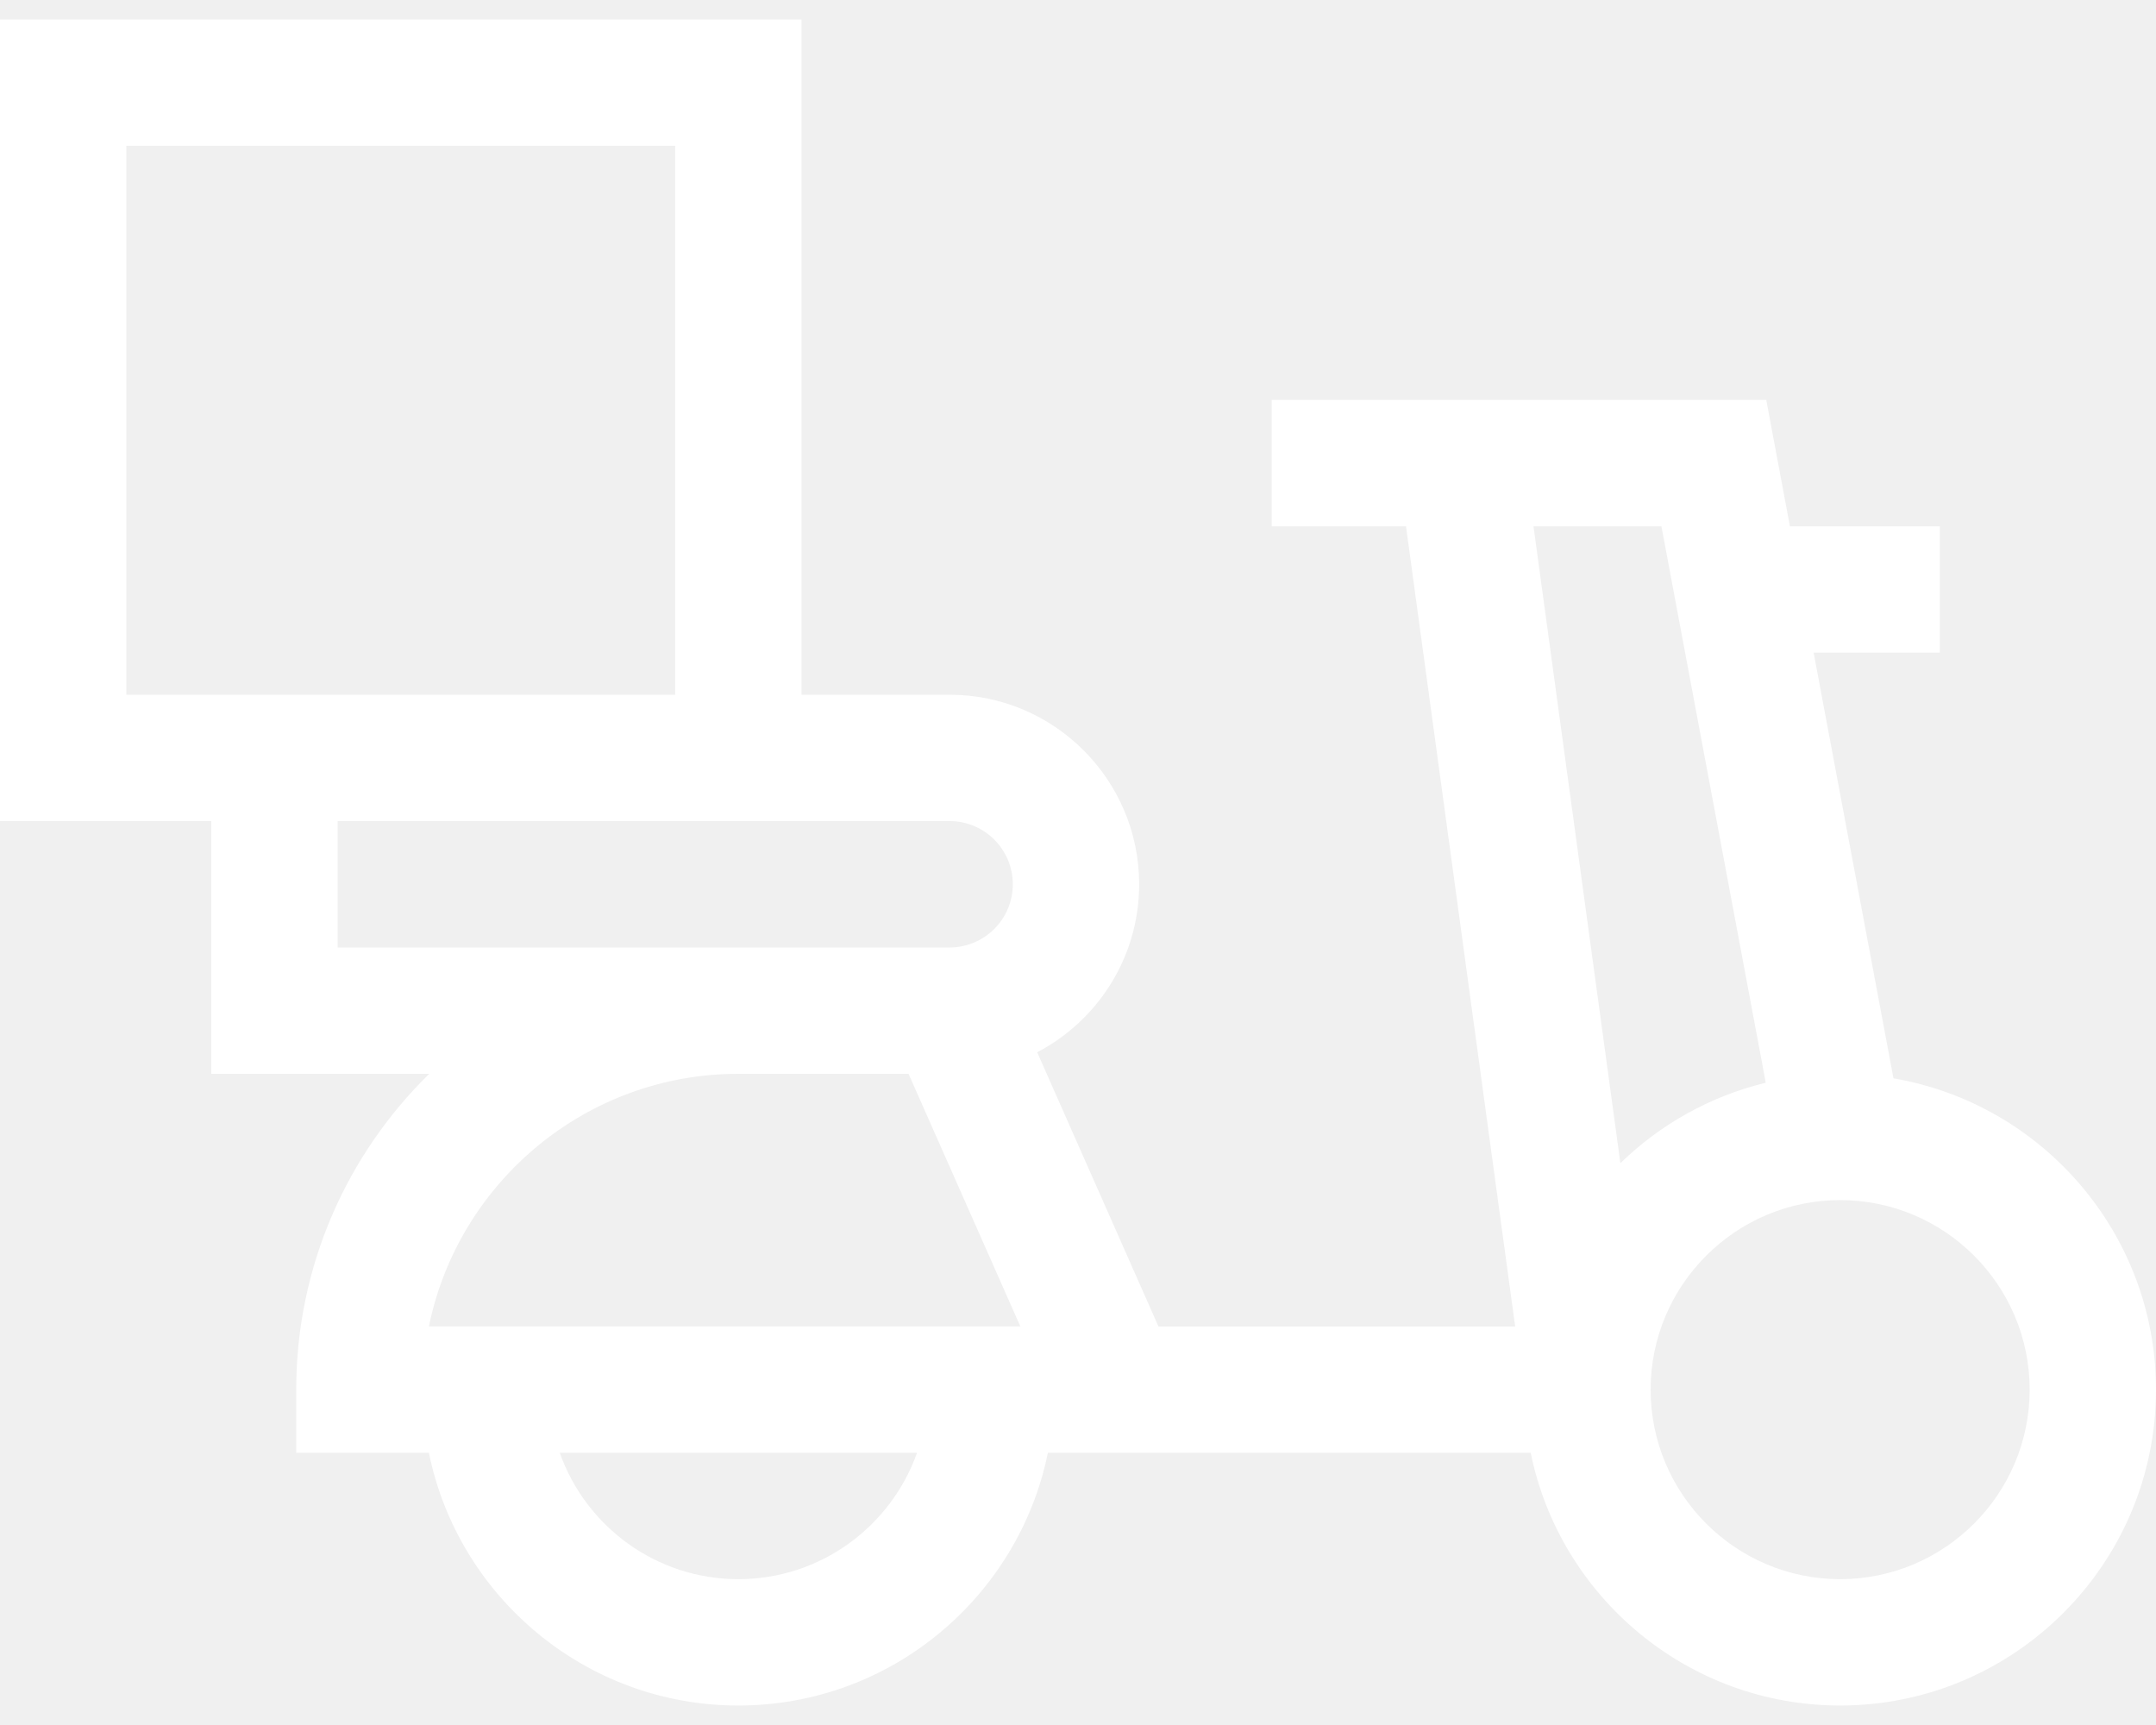
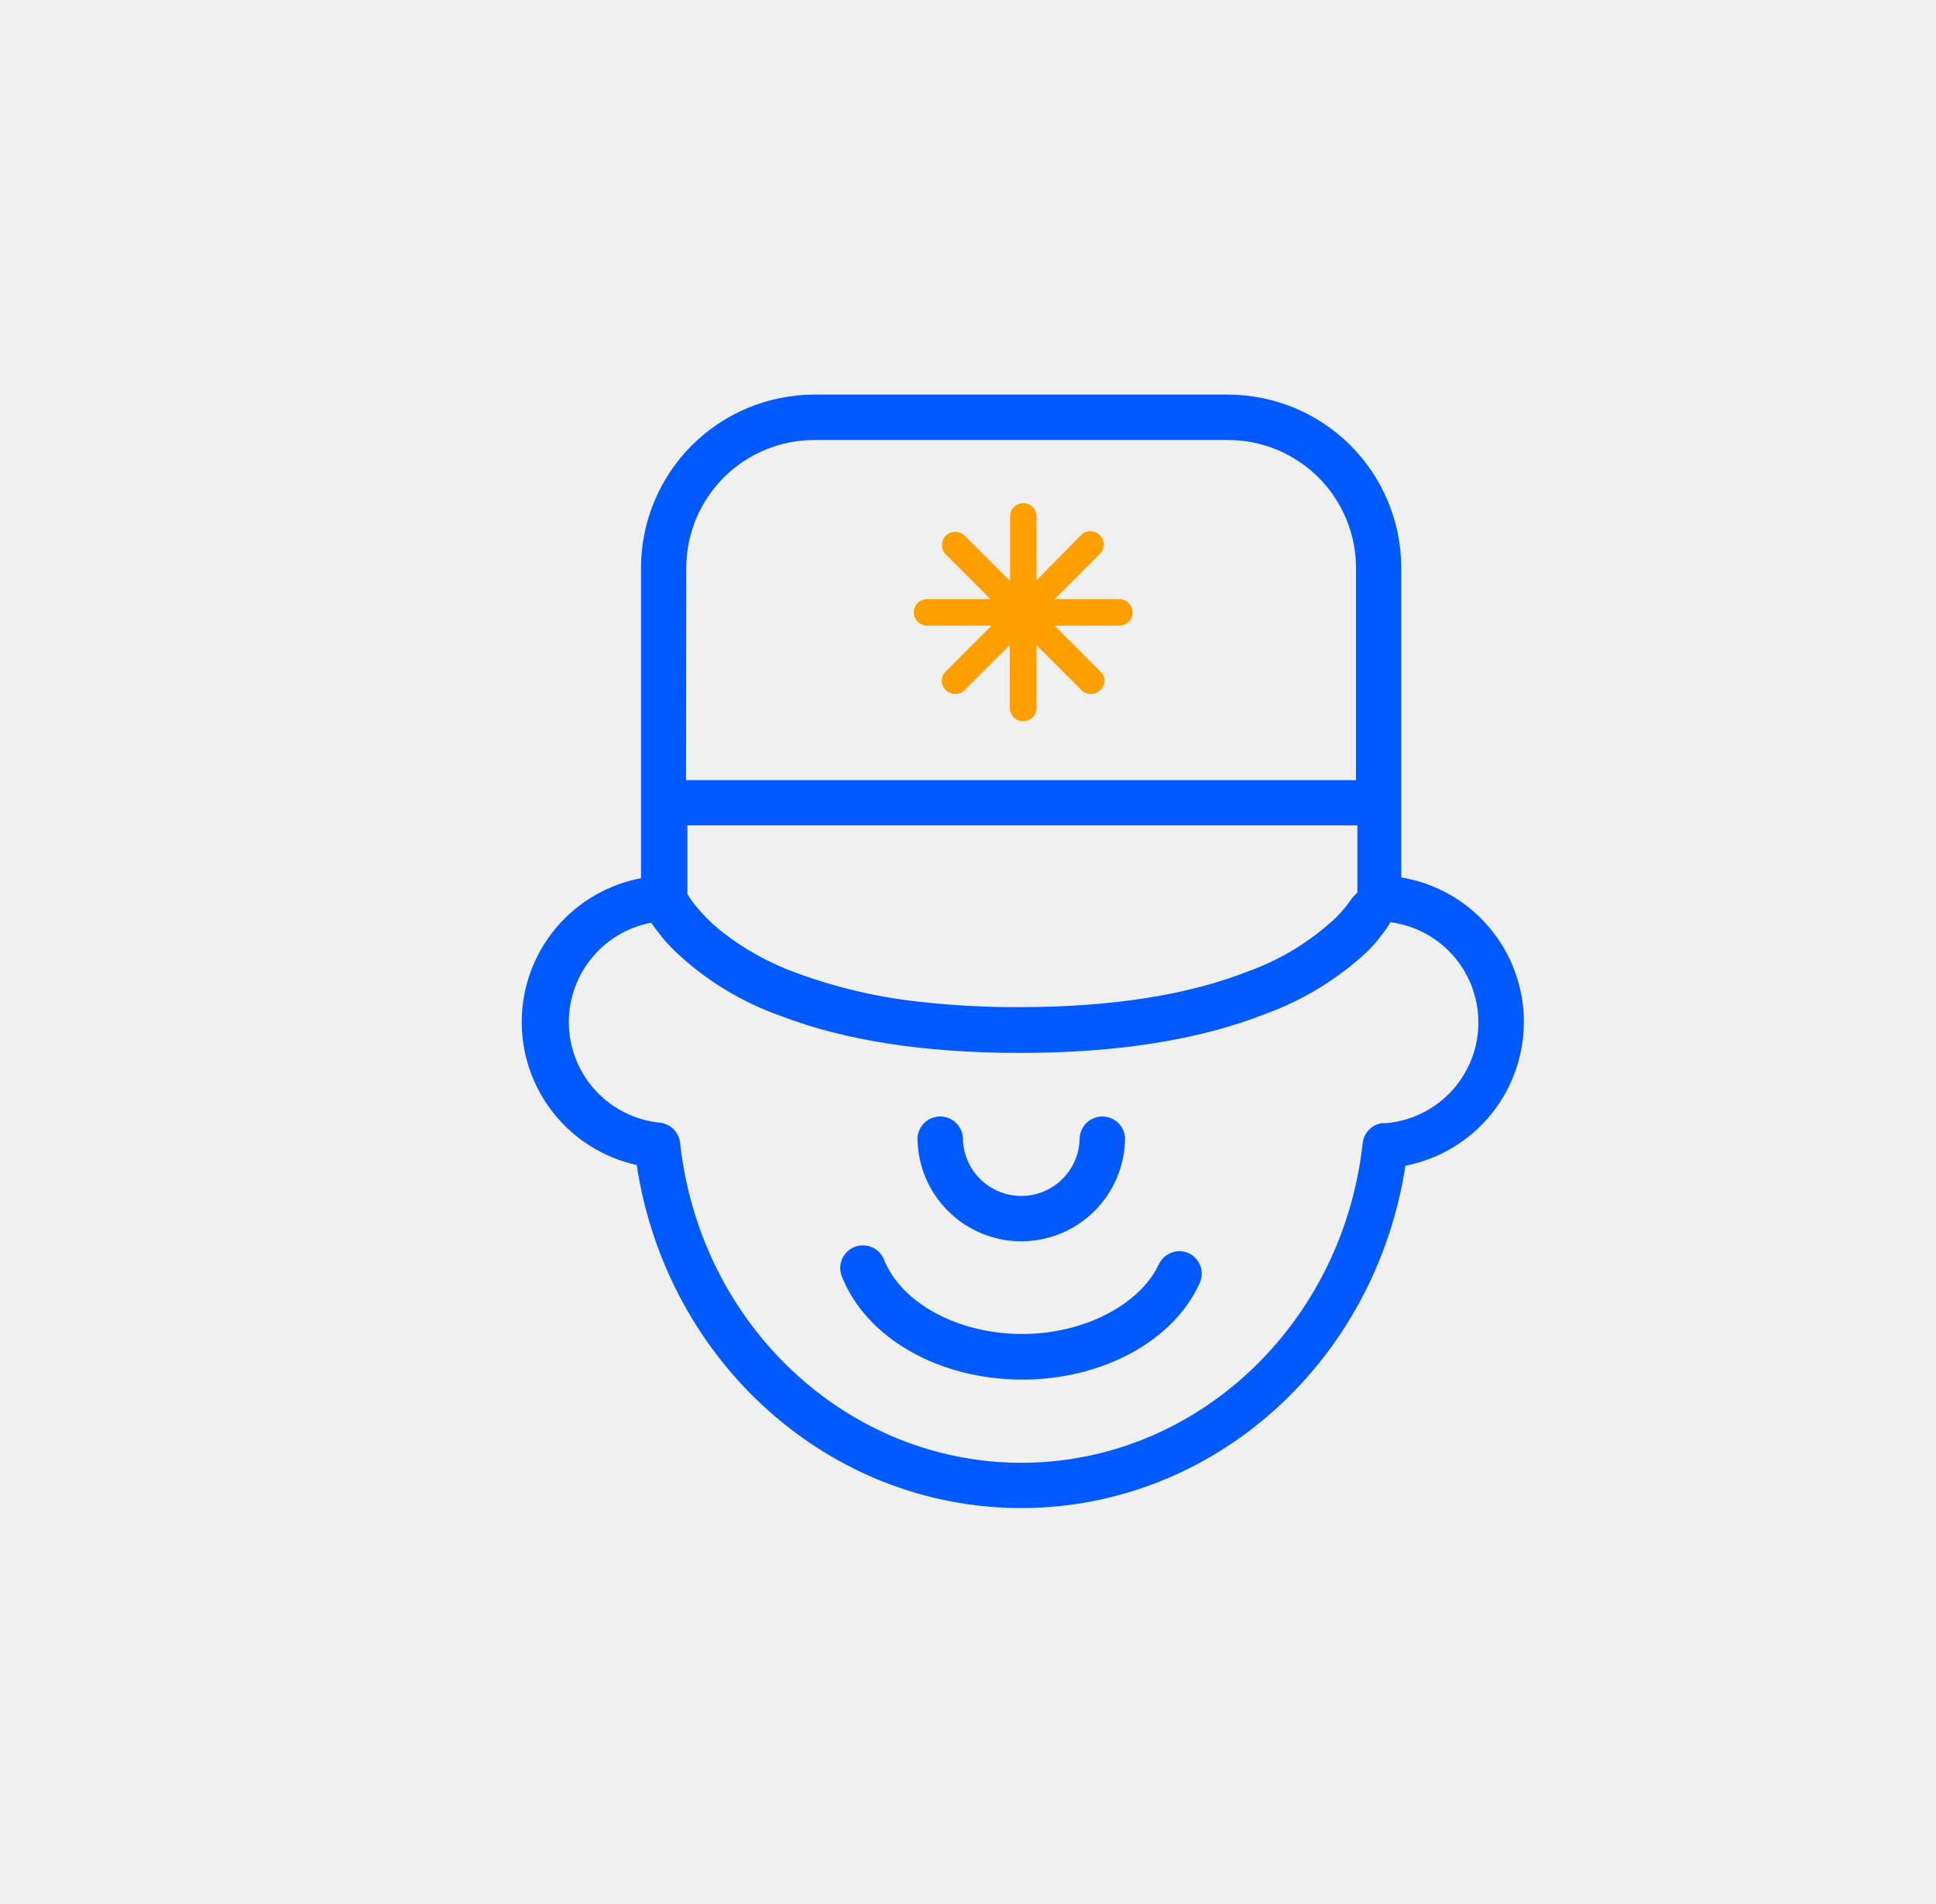
- <svg xmlns="http://www.w3.org/2000/svg" width="30" height="24" viewBox="0 0 30 24" fill="white">
-   <path d="M26.347 15.003L25.236 9.08H26.992V7.322H24.906L24.577 5.564H17.695V7.322H19.564L21.083 18.456H16.12L14.432 14.64C15.274 14.2 15.851 13.318 15.851 12.303C15.851 10.849 14.668 9.666 13.214 9.666H11.153V0.271H0V11.424H2.94V14.94H5.973C4.832 16.057 4.122 17.614 4.122 19.334V20.213H5.968C6.376 22.217 8.152 23.729 10.274 23.729C12.397 23.729 14.172 22.217 14.581 20.213H21.299C21.707 22.217 23.483 23.729 25.605 23.729C28.029 23.729 30 21.758 30 19.334C30 17.164 28.418 15.357 26.347 15.003ZM1.758 9.666V2.028H9.395V9.666H1.758ZM4.698 13.182V11.424H13.214C13.699 11.424 14.093 11.818 14.093 12.303C14.093 12.787 13.699 13.182 13.214 13.182H4.698ZM10.274 14.94H12.642L14.198 18.455H5.968C6.376 16.452 8.152 14.94 10.274 14.94ZM10.274 21.971C9.128 21.971 8.151 21.236 7.789 20.213H12.76C12.397 21.236 11.42 21.971 10.274 21.971ZM23.118 7.322L24.57 15.064C23.795 15.252 23.101 15.645 22.547 16.183L21.338 7.322H23.118V7.322ZM25.605 21.971C24.151 21.971 22.968 20.788 22.968 19.334C22.968 17.88 24.151 16.697 25.605 16.697C27.059 16.697 28.242 17.88 28.242 19.334C28.242 20.788 27.059 21.971 25.605 21.971Z" />
+ <svg xmlns="http://www.w3.org/2000/svg" width="60" height="59" viewBox="0 0 60 59" fill="none">
+   <path d="M34.68 18.57H32.125V16.008C32.125 15.899 32.082 15.794 32.005 15.717C31.928 15.64 31.823 15.597 31.714 15.597C31.605 15.597 31.5 15.64 31.423 15.717C31.346 15.794 31.303 15.899 31.303 16.008V18.57H28.733C28.623 18.57 28.519 18.614 28.442 18.691C28.365 18.768 28.321 18.872 28.321 18.982C28.321 19.091 28.365 19.195 28.442 19.273C28.519 19.35 28.623 19.393 28.733 19.393H31.295V21.939C31.295 22.05 31.339 22.155 31.416 22.233C31.494 22.311 31.6 22.355 31.71 22.355C31.82 22.355 31.926 22.311 32.004 22.233C32.082 22.155 32.125 22.05 32.125 21.939V19.393H34.688C34.797 19.393 34.901 19.35 34.978 19.273C35.056 19.195 35.099 19.091 35.099 18.982C35.099 18.872 35.056 18.768 34.978 18.691C34.901 18.614 34.797 18.57 34.688 18.57H34.68Z" fill="#FFA000" />
+   <path d="M34.085 20.795L32.275 18.981L34.085 17.171C34.162 17.094 34.206 16.989 34.206 16.88C34.206 16.77 34.162 16.665 34.085 16.588C34.007 16.51 33.902 16.467 33.793 16.467C33.683 16.467 33.578 16.51 33.501 16.588L31.707 18.413L29.897 16.603C29.819 16.526 29.714 16.483 29.605 16.483C29.495 16.483 29.39 16.526 29.313 16.603C29.235 16.681 29.192 16.786 29.192 16.895C29.192 17.005 29.235 17.11 29.313 17.187L31.123 18.997L29.313 20.811C29.272 20.848 29.24 20.892 29.218 20.942C29.196 20.992 29.185 21.046 29.185 21.101C29.185 21.155 29.196 21.209 29.218 21.259C29.24 21.309 29.272 21.354 29.313 21.391C29.391 21.468 29.495 21.511 29.605 21.511C29.714 21.511 29.819 21.468 29.897 21.391L31.707 19.581L33.517 21.391C33.594 21.468 33.699 21.511 33.808 21.511C33.918 21.511 34.023 21.468 34.1 21.391C34.142 21.353 34.176 21.306 34.198 21.254C34.22 21.202 34.231 21.146 34.23 21.09C34.228 21.033 34.215 20.977 34.189 20.927C34.164 20.876 34.129 20.831 34.085 20.795Z" fill="#FFA000" />
+   <path d="M31.647 38.476C32.501 38.476 33.319 38.137 33.923 37.534C34.527 36.931 34.866 36.112 34.867 35.259C34.854 35.082 34.774 34.916 34.644 34.795C34.514 34.674 34.342 34.606 34.164 34.606C33.986 34.606 33.815 34.674 33.684 34.795C33.554 34.916 33.474 35.082 33.461 35.259C33.461 35.497 33.414 35.732 33.323 35.952C33.232 36.171 33.099 36.371 32.931 36.539C32.763 36.707 32.563 36.84 32.344 36.931C32.124 37.022 31.889 37.069 31.651 37.069C31.413 37.069 31.178 37.022 30.958 36.931C30.739 36.84 30.539 36.707 30.371 36.539C30.203 36.371 30.07 36.171 29.979 35.952C29.888 35.732 29.841 35.497 29.841 35.259C29.828 35.082 29.748 34.916 29.617 34.795C29.487 34.674 29.316 34.606 29.138 34.606C28.96 34.606 28.788 34.674 28.658 34.795C28.528 34.916 28.448 35.082 28.435 35.259C28.436 36.111 28.774 36.928 29.376 37.531C29.979 38.134 30.795 38.474 31.647 38.476Z" fill="#005AFF" />
+   <path d="M36.85 38.848C36.681 38.769 36.489 38.76 36.314 38.824C36.139 38.887 35.996 39.017 35.917 39.185C35.314 40.458 33.567 41.348 31.686 41.348C29.7 41.348 27.937 40.4 27.396 39.04C27.326 38.867 27.19 38.729 27.018 38.656C26.846 38.584 26.652 38.582 26.48 38.652C26.306 38.722 26.168 38.858 26.096 39.03C26.023 39.202 26.021 39.396 26.092 39.569C26.848 41.477 29.1 42.762 31.686 42.762C34.139 42.762 36.348 41.587 37.171 39.792C37.212 39.709 37.236 39.619 37.242 39.526C37.248 39.434 37.236 39.341 37.206 39.254C37.176 39.166 37.129 39.085 37.068 39.015C37.007 38.946 36.933 38.889 36.85 38.848Z" fill="#005AFF" />
+   <path d="M43.428 27.197V17.603C43.427 16.179 42.861 14.814 41.855 13.807C40.849 12.8 39.484 12.233 38.06 12.231H25.234C23.81 12.233 22.446 12.8 21.439 13.807C20.433 14.814 19.867 16.179 19.866 17.603V27.221C18.839 27.414 17.91 27.957 17.236 28.757C16.562 29.557 16.186 30.565 16.17 31.611C16.155 32.657 16.501 33.676 17.15 34.495C17.799 35.315 18.712 35.886 19.733 36.11C20.658 42.21 25.692 46.743 31.647 46.743C37.602 46.743 42.617 42.222 43.557 36.133C44.602 35.929 45.542 35.365 46.213 34.538C46.883 33.712 47.242 32.676 47.227 31.611C47.212 30.547 46.823 29.522 46.128 28.715C45.434 27.908 44.478 27.371 43.428 27.197ZM41.919 27.816L41.896 27.848C41.857 27.91 41.802 27.981 41.743 28.059L41.68 28.137C41.598 28.235 41.508 28.337 41.394 28.451C40.615 29.18 39.695 29.743 38.691 30.104C36.842 30.837 34.468 31.213 31.639 31.217H31.561C30.594 31.221 29.627 31.171 28.666 31.068C27.314 30.937 25.984 30.634 24.709 30.167C23.85 29.859 23.046 29.413 22.331 28.846C22.181 28.723 22.037 28.593 21.9 28.455C21.79 28.345 21.7 28.243 21.622 28.149C21.598 28.122 21.578 28.094 21.555 28.071C21.532 28.047 21.461 27.949 21.426 27.898L21.383 27.836L21.304 27.714V27.687V25.583H42.068V27.667L41.919 27.816ZM21.269 17.603C21.27 16.552 21.688 15.544 22.431 14.8C23.175 14.057 24.183 13.639 25.234 13.638H38.06C39.112 13.639 40.119 14.057 40.863 14.8C41.606 15.544 42.024 16.552 42.025 17.603V24.18H21.261L21.269 17.603ZM42.891 34.805C42.725 34.815 42.569 34.883 42.449 34.997C42.328 35.111 42.252 35.264 42.233 35.428C41.61 41.078 37.057 45.34 31.655 45.34C26.252 45.34 21.692 41.074 21.077 35.42C21.059 35.26 20.986 35.11 20.87 34.996C20.755 34.883 20.604 34.813 20.442 34.798C19.693 34.72 18.997 34.376 18.481 33.828C17.965 33.279 17.663 32.563 17.632 31.811C17.601 31.058 17.841 30.319 18.31 29.73C18.778 29.14 19.444 28.739 20.184 28.6L20.211 28.639C20.267 28.723 20.327 28.804 20.391 28.882C20.427 28.929 20.458 28.976 20.501 29.027C20.611 29.164 20.74 29.305 20.893 29.458C21.841 30.368 22.974 31.062 24.215 31.495C26.174 32.251 28.662 32.635 31.577 32.635H31.651C34.668 32.635 37.214 32.22 39.224 31.424C40.407 30.994 41.489 30.328 42.405 29.465C42.566 29.301 42.699 29.148 42.797 29.007L42.824 28.976C42.93 28.839 43.02 28.717 43.091 28.584C43.865 28.685 44.574 29.072 45.078 29.668C45.582 30.265 45.845 31.027 45.816 31.808C45.788 32.588 45.468 33.33 44.922 33.887C44.375 34.444 43.639 34.777 42.86 34.821L42.891 34.805Z" fill="#005AFF" />
</svg>
